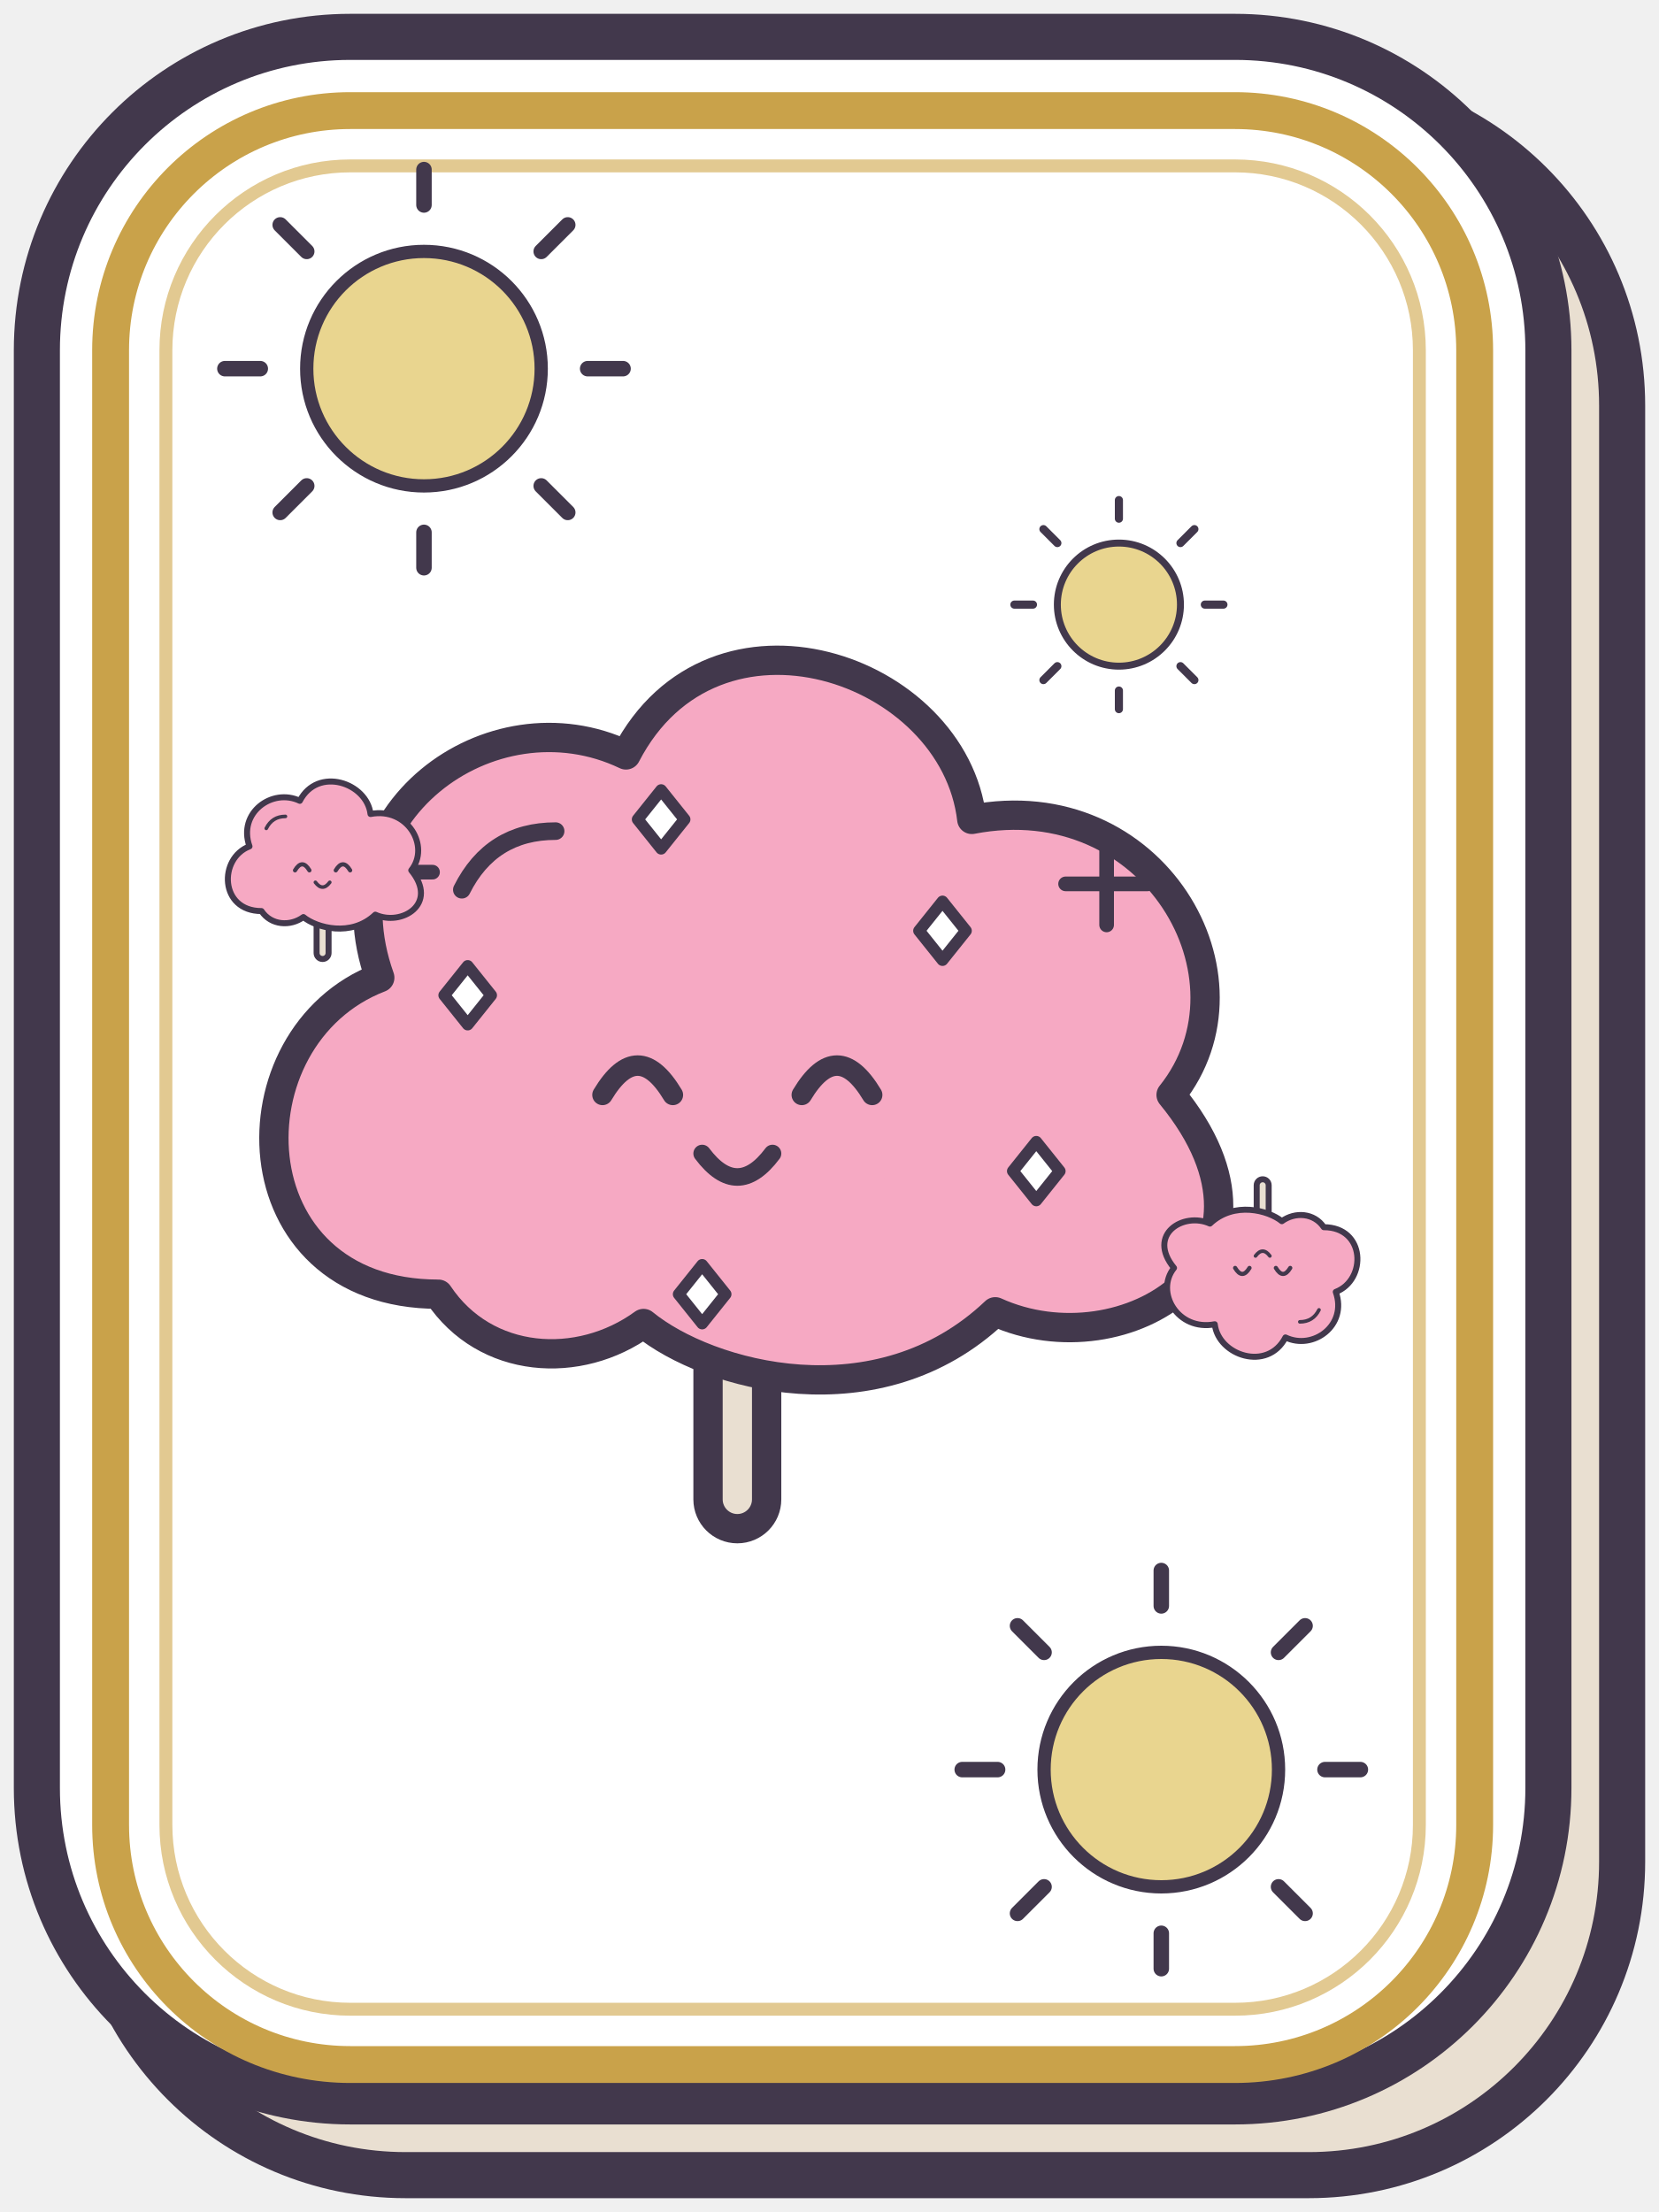
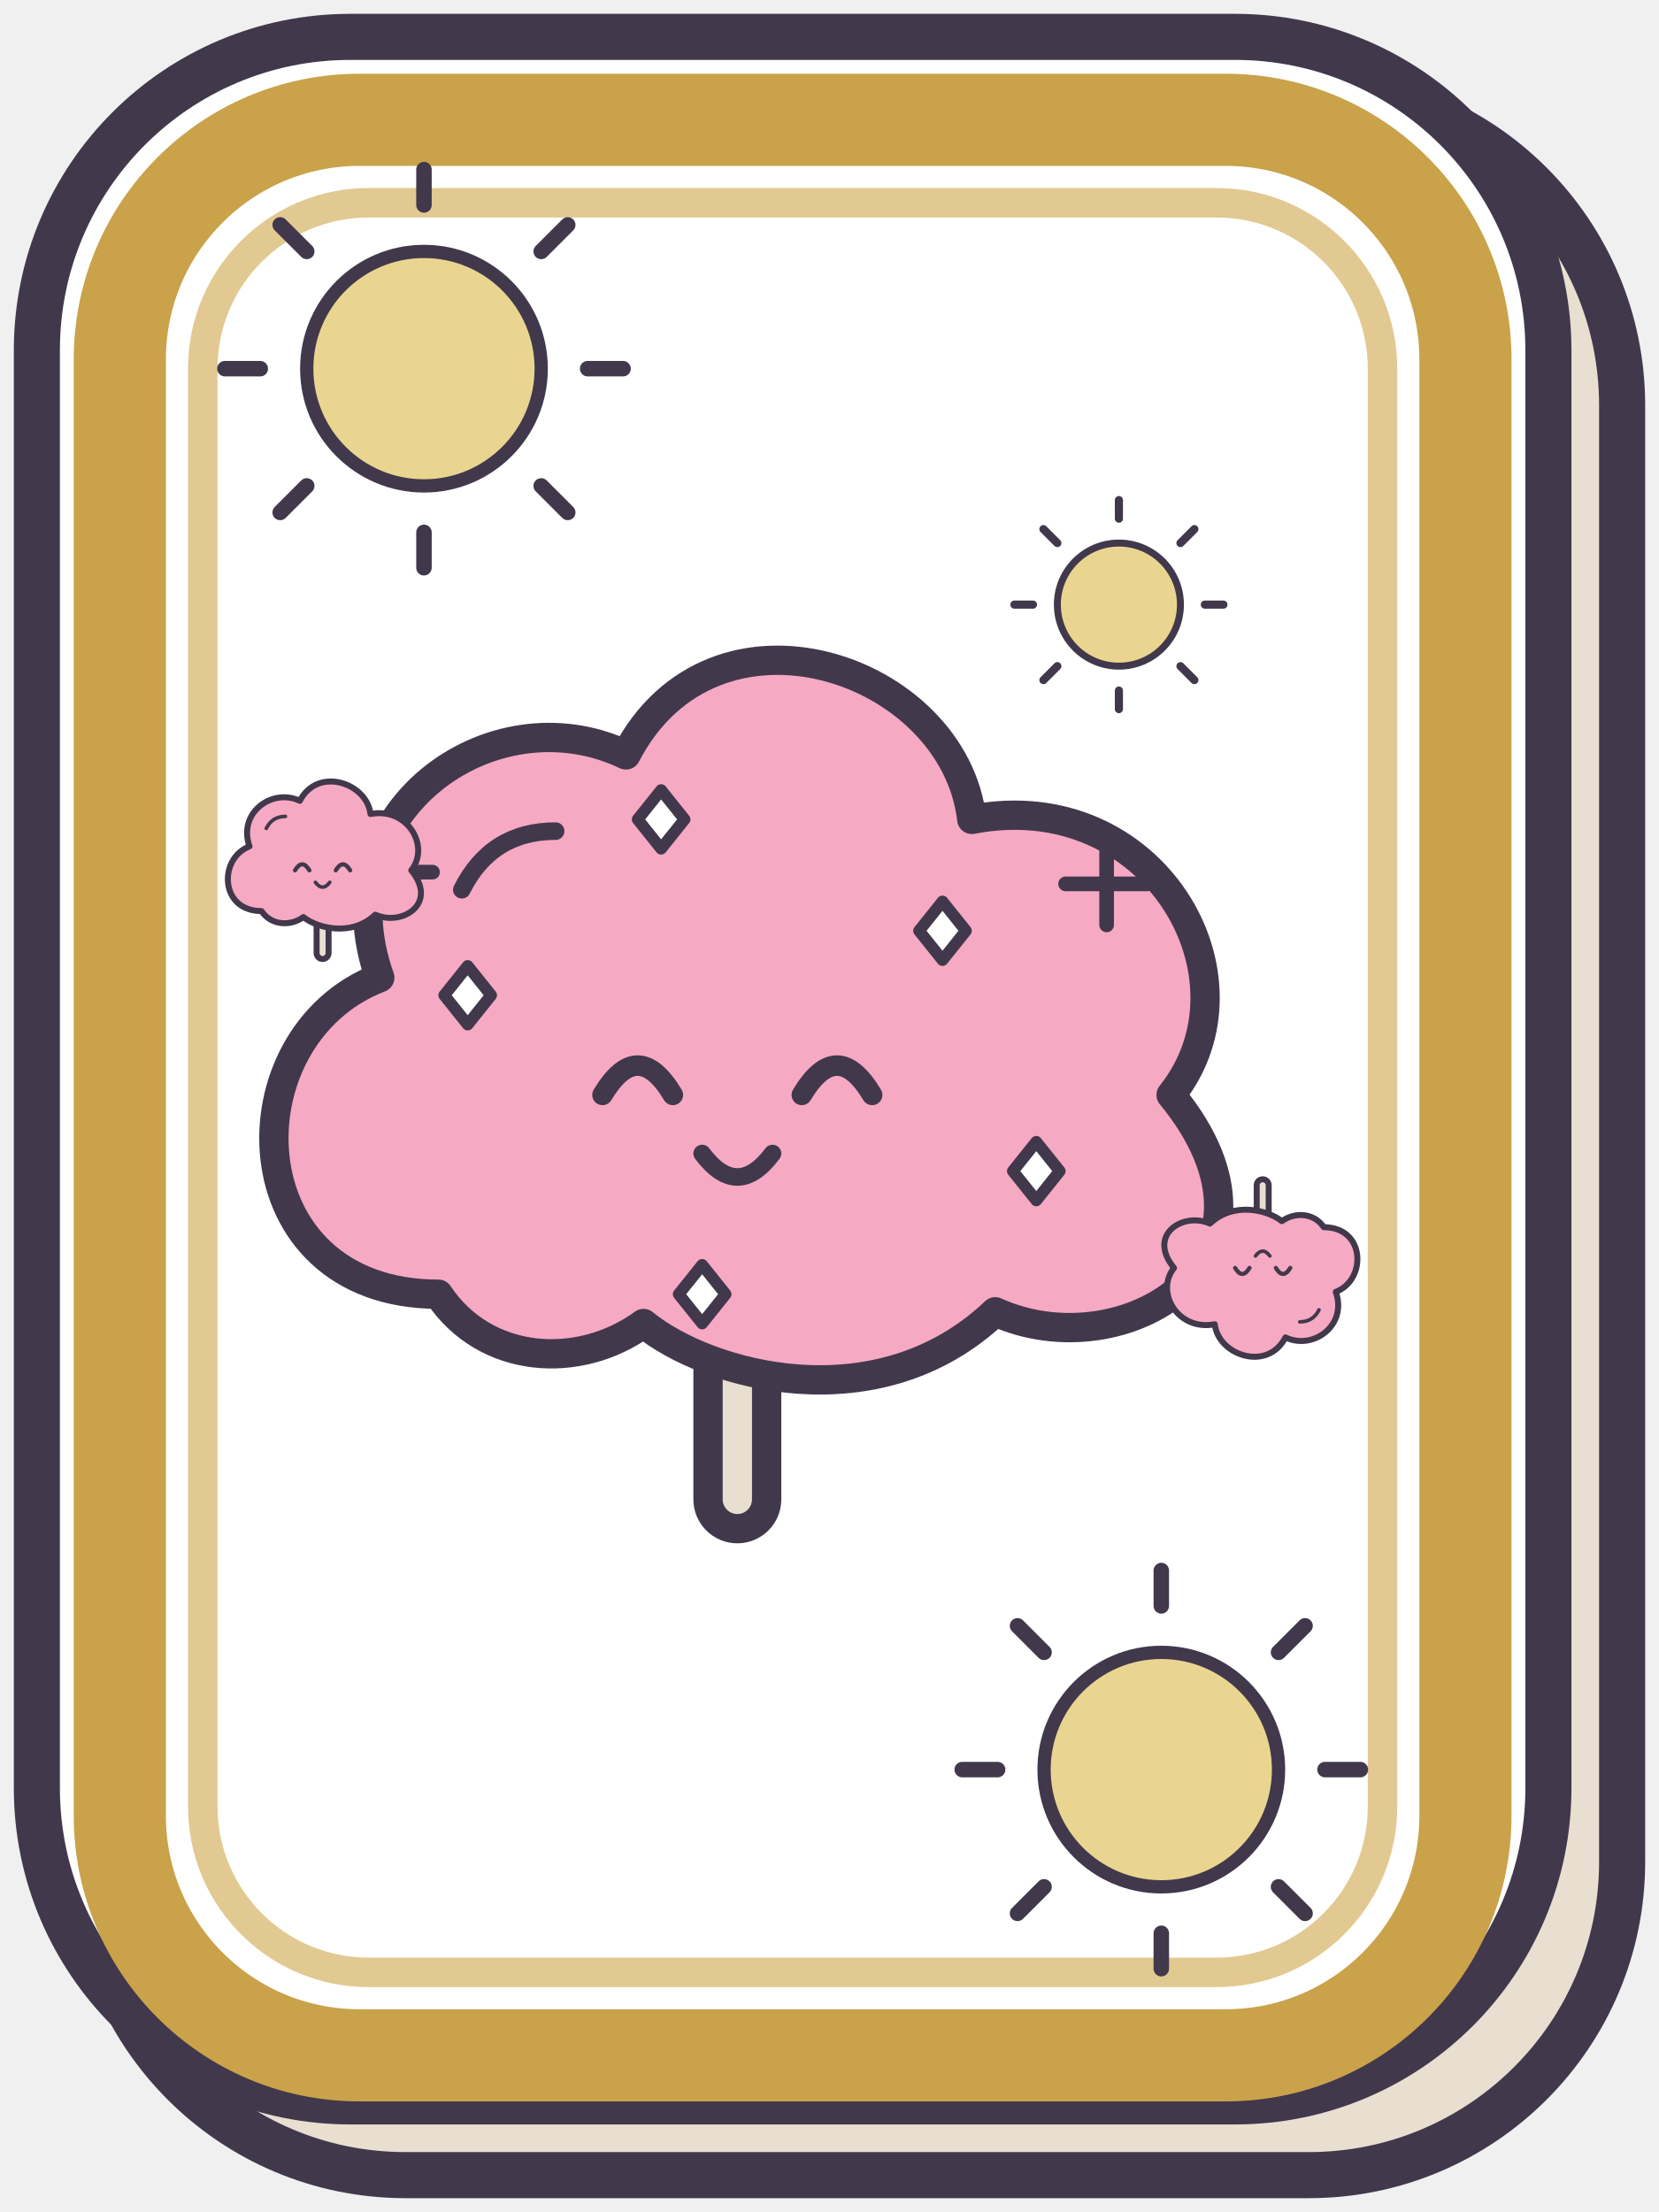
<svg xmlns="http://www.w3.org/2000/svg" viewBox="0 0 120 160">
  <defs>
    <clipPath id="mountain-snow-clip" clipPathUnits="userSpaceOnUse">
      <path d="M31 143 Q20 143 29 125 L79 52 Q98 22 119 51 L174 127 Q185 144 165 148 Q105 165 31 143Z" transform="translate(0.0 0.0)" />
    </clipPath>
    <clipPath id="candy-colour-clip">
      <path d="M49 145 C14 145 13 101 39 91 C29 63 58 42 81 53 C96 24 137 38 140 64 C171 58 190 91 174 111 C197 139 166 158 144 148 C124 167 95 159 84 150 C73 158 57 157 49 145Z" />
    </clipPath>
  </defs>
  <defs>
    <g id="sakura-ornament">
      <path d="M0 0 C-13 -7 -13 -20 -6 -23 L0 -18 L6 -23 C13 -20 13 -7 0 0Z" transform="rotate(0)" fill="#F6A9C3" stroke="#42384C" stroke-width="5" stroke-linecap="round" stroke-linejoin="round" />
      <path d="M0 0 C-13 -7 -13 -20 -6 -23 L0 -18 L6 -23 C13 -20 13 -7 0 0Z" transform="rotate(72)" fill="#F6A9C3" stroke="#42384C" stroke-width="5" stroke-linecap="round" stroke-linejoin="round" />
      <path d="M0 0 C-13 -7 -13 -20 -6 -23 L0 -18 L6 -23 C13 -20 13 -7 0 0Z" transform="rotate(144)" fill="#F6A9C3" stroke="#42384C" stroke-width="5" stroke-linecap="round" stroke-linejoin="round" />
      <path d="M0 0 C-13 -7 -13 -20 -6 -23 L0 -18 L6 -23 C13 -20 13 -7 0 0Z" transform="rotate(216)" fill="#F6A9C3" stroke="#42384C" stroke-width="5" stroke-linecap="round" stroke-linejoin="round" />
      <path d="M0 0 C-13 -7 -13 -20 -6 -23 L0 -18 L6 -23 C13 -20 13 -7 0 0Z" transform="rotate(288)" fill="#F6A9C3" stroke="#42384C" stroke-width="5" stroke-linecap="round" stroke-linejoin="round" />
      <circle r="4" fill="#FFF9EC" stroke="#42384C" stroke-width="3" />
    </g>
    <path id="mountain-outline" d="M31 143 Q20 143 29 125 L79 52 Q98 22 119 51 L174 127 Q185 144 165 148 Q105 165 31 143Z" />
    <g id="n1" fill="none" stroke-linecap="round" stroke-linejoin="round">
      <g transform="translate(1.3 1.8)" stroke="currentColor" stroke-width="7">
        <path d="M3 6 Q6 5 8 2 V20 M4 20 H12" transform="translate(0 0)" />
      </g>
      <g stroke="#FFFFFF" stroke-width="7">
        <path d="M3 6 Q6 5 8 2 V20 M4 20 H12" transform="translate(0 0)" />
      </g>
      <g stroke="#42384C" stroke-width="4.2">
        <path d="M3 6 Q6 5 8 2 V20 M4 20 H12" transform="translate(0 0)" />
      </g>
    </g>
    <g id="n2" fill="none" stroke-linecap="round" stroke-linejoin="round">
      <g transform="translate(1.3 1.8)" stroke="currentColor" stroke-width="7">
        <path d="M2 6 C3 0 13 1 13 7 C13 11 4 14 2 20 H14" transform="translate(0 0)" />
      </g>
      <g stroke="#FFFFFF" stroke-width="7">
        <path d="M2 6 C3 0 13 1 13 7 C13 11 4 14 2 20 H14" transform="translate(0 0)" />
      </g>
      <g stroke="#42384C" stroke-width="4.2">
        <path d="M2 6 C3 0 13 1 13 7 C13 11 4 14 2 20 H14" transform="translate(0 0)" />
      </g>
    </g>
    <g id="n3" fill="none" stroke-linecap="round" stroke-linejoin="round">
      <g transform="translate(1.3 1.8)" stroke="currentColor" stroke-width="7">
        <path d="M2 3 C15 -1 16 10 7 10 C17 10 15 23 2 19" transform="translate(0 0)" />
      </g>
      <g stroke="#FFFFFF" stroke-width="7">
        <path d="M2 3 C15 -1 16 10 7 10 C17 10 15 23 2 19" transform="translate(0 0)" />
      </g>
      <g stroke="#42384C" stroke-width="4.2">
        <path d="M2 3 C15 -1 16 10 7 10 C17 10 15 23 2 19" transform="translate(0 0)" />
      </g>
    </g>
    <g id="n4" fill="none" stroke-linecap="round" stroke-linejoin="round">
      <g transform="translate(1.3 1.8)" stroke="currentColor" stroke-width="7">
        <path d="M10 20 V2 L1 14 H15" transform="translate(0 0)" />
      </g>
      <g stroke="#FFFFFF" stroke-width="7">
        <path d="M10 20 V2 L1 14 H15" transform="translate(0 0)" />
      </g>
      <g stroke="#42384C" stroke-width="4.2">
        <path d="M10 20 V2 L1 14 H15" transform="translate(0 0)" />
      </g>
    </g>
    <g id="n5" fill="none" stroke-linecap="round" stroke-linejoin="round">
      <g transform="translate(1.3 1.8)" stroke="currentColor" stroke-width="7">
        <path d="M13 2 H3 L2 10 C15 6 18 23 2 19" transform="translate(0 0)" />
      </g>
      <g stroke="#FFFFFF" stroke-width="7">
        <path d="M13 2 H3 L2 10 C15 6 18 23 2 19" transform="translate(0 0)" />
      </g>
      <g stroke="#42384C" stroke-width="4.2">
        <path d="M13 2 H3 L2 10 C15 6 18 23 2 19" transform="translate(0 0)" />
      </g>
    </g>
    <g id="n6" fill="none" stroke-linecap="round" stroke-linejoin="round">
      <g transform="translate(1.3 1.8)" stroke="currentColor" stroke-width="7">
        <path d="M12 2 C2 3 -1 19 7 20 C16 21 16 8 7 10 L3 12" transform="translate(0 0)" />
      </g>
      <g stroke="#FFFFFF" stroke-width="7">
        <path d="M12 2 C2 3 -1 19 7 20 C16 21 16 8 7 10 L3 12" transform="translate(0 0)" />
      </g>
      <g stroke="#42384C" stroke-width="4.2">
        <path d="M12 2 C2 3 -1 19 7 20 C16 21 16 8 7 10 L3 12" transform="translate(0 0)" />
      </g>
    </g>
    <g id="n7" fill="none" stroke-linecap="round" stroke-linejoin="round">
      <g transform="translate(1.3 1.8)" stroke="currentColor" stroke-width="7">
        <path d="M1 2 H14 Q9 10 6 20" transform="translate(0 0)" />
      </g>
      <g stroke="#FFFFFF" stroke-width="7">
        <path d="M1 2 H14 Q9 10 6 20" transform="translate(0 0)" />
      </g>
      <g stroke="#42384C" stroke-width="4.2">
        <path d="M1 2 H14 Q9 10 6 20" transform="translate(0 0)" />
      </g>
    </g>
    <g id="n8" fill="none" stroke-linecap="round" stroke-linejoin="round">
      <g transform="translate(1.3 1.8)" stroke="currentColor" stroke-width="7">
        <path d="M7 10 C-2 9 0 1 7 2 C15 1 17 9 7 10 C-3 11 -1 21 7 20 C17 21 18 11 7 10Z" transform="translate(0 0)" />
      </g>
      <g stroke="#FFFFFF" stroke-width="7">
        <path d="M7 10 C-2 9 0 1 7 2 C15 1 17 9 7 10 C-3 11 -1 21 7 20 C17 21 18 11 7 10Z" transform="translate(0 0)" />
      </g>
      <g stroke="#42384C" stroke-width="4.2">
        <path d="M7 10 C-2 9 0 1 7 2 C15 1 17 9 7 10 C-3 11 -1 21 7 20 C17 21 18 11 7 10Z" transform="translate(0 0)" />
      </g>
    </g>
    <g id="n9" fill="none" stroke-linecap="round" stroke-linejoin="round">
      <g transform="translate(1.3 1.8)" stroke="currentColor" stroke-width="7">
        <path d="M12 10 C1 15 -2 1 7 2 C17 1 15 18 3 20" transform="translate(0 0)" />
      </g>
      <g stroke="#FFFFFF" stroke-width="7">
        <path d="M12 10 C1 15 -2 1 7 2 C17 1 15 18 3 20" transform="translate(0 0)" />
      </g>
      <g stroke="#42384C" stroke-width="4.2">
        <path d="M12 10 C1 15 -2 1 7 2 C17 1 15 18 3 20" transform="translate(0 0)" />
      </g>
    </g>
    <g id="n10" fill="none" stroke-linecap="round" stroke-linejoin="round">
      <g transform="translate(1.3 1.8)" stroke="currentColor" stroke-width="7">
        <path d="M3 6 Q6 5 8 2 V20 M4 20 H12" transform="translate(0 0)" />
        <path d="M7 2 C0 2 0 20 7 20 C14 20 14 2 7 2Z" transform="translate(18 0)" />
      </g>
      <g stroke="#FFFFFF" stroke-width="7">
        <path d="M3 6 Q6 5 8 2 V20 M4 20 H12" transform="translate(0 0)" />
        <path d="M7 2 C0 2 0 20 7 20 C14 20 14 2 7 2Z" transform="translate(18 0)" />
      </g>
      <g stroke="#42384C" stroke-width="4.2">
        <path d="M3 6 Q6 5 8 2 V20 M4 20 H12" transform="translate(0 0)" />
        <path d="M7 2 C0 2 0 20 7 20 C14 20 14 2 7 2Z" transform="translate(18 0)" />
      </g>
    </g>
    <g id="n11" fill="none" stroke-linecap="round" stroke-linejoin="round">
      <g transform="translate(1.3 1.8)" stroke="currentColor" stroke-width="7">
        <path d="M3 6 Q6 5 8 2 V20 M4 20 H12" transform="translate(0 0)" />
        <path d="M3 6 Q6 5 8 2 V20 M4 20 H12" transform="translate(18 0)" />
      </g>
      <g stroke="#FFFFFF" stroke-width="7">
        <path d="M3 6 Q6 5 8 2 V20 M4 20 H12" transform="translate(0 0)" />
        <path d="M3 6 Q6 5 8 2 V20 M4 20 H12" transform="translate(18 0)" />
      </g>
      <g stroke="#42384C" stroke-width="4.2">
        <path d="M3 6 Q6 5 8 2 V20 M4 20 H12" transform="translate(0 0)" />
        <path d="M3 6 Q6 5 8 2 V20 M4 20 H12" transform="translate(18 0)" />
      </g>
    </g>
    <g id="n12" fill="none" stroke-linecap="round" stroke-linejoin="round">
      <g transform="translate(1.3 1.8)" stroke="currentColor" stroke-width="7">
        <path d="M3 6 Q6 5 8 2 V20 M4 20 H12" transform="translate(0 0)" />
        <path d="M2 6 C3 0 13 1 13 7 C13 11 4 14 2 20 H14" transform="translate(18 0)" />
      </g>
      <g stroke="#FFFFFF" stroke-width="7">
        <path d="M3 6 Q6 5 8 2 V20 M4 20 H12" transform="translate(0 0)" />
        <path d="M2 6 C3 0 13 1 13 7 C13 11 4 14 2 20 H14" transform="translate(18 0)" />
      </g>
      <g stroke="#42384C" stroke-width="4.2">
        <path d="M3 6 Q6 5 8 2 V20 M4 20 H12" transform="translate(0 0)" />
        <path d="M2 6 C3 0 13 1 13 7 C13 11 4 14 2 20 H14" transform="translate(18 0)" />
      </g>
    </g>
    <g id="n13" fill="none" stroke-linecap="round" stroke-linejoin="round">
      <g transform="translate(1.3 1.8)" stroke="currentColor" stroke-width="7">
        <path d="M3 6 Q6 5 8 2 V20 M4 20 H12" transform="translate(0 0)" />
        <path d="M2 3 C15 -1 16 10 7 10 C17 10 15 23 2 19" transform="translate(18 0)" />
      </g>
      <g stroke="#FFFFFF" stroke-width="7">
        <path d="M3 6 Q6 5 8 2 V20 M4 20 H12" transform="translate(0 0)" />
        <path d="M2 3 C15 -1 16 10 7 10 C17 10 15 23 2 19" transform="translate(18 0)" />
      </g>
      <g stroke="#42384C" stroke-width="4.2">
        <path d="M3 6 Q6 5 8 2 V20 M4 20 H12" transform="translate(0 0)" />
        <path d="M2 3 C15 -1 16 10 7 10 C17 10 15 23 2 19" transform="translate(18 0)" />
      </g>
    </g>
    <g id="sakura-sparkle-face">
      <ellipse cx="83" cy="110" rx="6" ry="8" fill="#42384C" />
      <circle cx="81" cy="107" r="2.5" fill="#FFFFFF" />
      <circle cx="85" cy="113" r="1.5" fill="#FFFFFF" />
      <path d="M86 104 Q93 99 92 94" stroke="#42384C" stroke-width="2.5" stroke-linecap="round" />
      <ellipse cx="117" cy="110" rx="6" ry="8" fill="#42384C" />
      <circle cx="115" cy="107" r="2.5" fill="#FFFFFF" />
      <circle cx="119" cy="113" r="1.5" fill="#FFFFFF" />
      <path d="M120 104 Q127 99 126 94" stroke="#42384C" stroke-width="2.5" stroke-linecap="round" />
      <ellipse cx="70" cy="122" rx="8" ry="4" fill="#F6A9C3" />
      <ellipse cx="130" cy="122" rx="8" ry="4" fill="#F6A9C3" />
      <path d="M94 121 Q100 129 106 121" fill="none" stroke="#42384C" stroke-width="3" stroke-linecap="round" stroke-linejoin="round" />
    </g>
    <g id="sparkles">
      <path d="M36 60 V80 M26 70 H46 M162 117 V133 M154 125 H170 M149 45 V57 M143 51 H155" fill="#E9D58F" stroke="#42384C" stroke-width="3" stroke-linecap="round" stroke-linejoin="round" />
    </g>
    <g id="rain">
      <path d="M53 60 l-5 12" fill="#ADCBD9" stroke="#42384C" stroke-width="4" stroke-linecap="round" stroke-linejoin="round" />
      <path d="M91 71 l-5 12" fill="#ADCBD9" stroke="#42384C" stroke-width="4" stroke-linecap="round" stroke-linejoin="round" />
      <path d="M139 61 l-5 12" fill="#ADCBD9" stroke="#42384C" stroke-width="4" stroke-linecap="round" stroke-linejoin="round" />
      <path d="M163 81 l-5 12" fill="#ADCBD9" stroke="#42384C" stroke-width="4" stroke-linecap="round" stroke-linejoin="round" />
    </g>
    <g id="bean-body">
      <path d="M76 125 l-9 5 M88 152 v10 h-6 M112 152 v10 h6" fill="none" stroke="#42384C" stroke-width="4" stroke-linecap="round" stroke-linejoin="round" />
      <path d="M84 99 C65 106 70 152 94 155 C122 160 133 142 123 123 C119 115 127 99 111 96 Q94 89 84 99Z" fill="#FFF9EC" stroke="#42384C" stroke-width="4" stroke-linecap="round" stroke-linejoin="round" />
      <g transform="translate(0 12)">
        <ellipse cx="83" cy="110" rx="6" ry="8" fill="#42384C" />
        <circle cx="81" cy="107" r="2.5" fill="#FFFFFF" />
        <circle cx="85" cy="113" r="1.5" fill="#FFFFFF" />
        <path d="M86 104 Q93 99 92 94" stroke="#42384C" stroke-width="2.5" stroke-linecap="round" />
        <ellipse cx="117" cy="110" rx="6" ry="8" fill="#42384C" />
        <circle cx="115" cy="107" r="2.5" fill="#FFFFFF" />
        <circle cx="119" cy="113" r="1.5" fill="#FFFFFF" />
        <path d="M120 104 Q127 99 126 94" stroke="#42384C" stroke-width="2.5" stroke-linecap="round" />
        <ellipse cx="70" cy="122" rx="8" ry="4" fill="#F6A9C3" />
        <ellipse cx="130" cy="122" rx="8" ry="4" fill="#F6A9C3" />
        <path d="M94 121 Q100 129 106 121" fill="none" stroke="#42384C" stroke-width="3" stroke-linecap="round" stroke-linejoin="round" />
      </g>
    </g>
  </defs>
  <g transform="scale(1.333333)">
    <g id="special-0-13">
      <g transform="translate(0.0 0.0) translate(0.0 0.0) scale(1.0 1.0) translate(-0.0 -0.0)">
        <rect x="5" y="5" width="83" height="113" rx="17" fill="#E9DFD1" stroke="#42384C" stroke-width="2.5" />
        <rect x="2" y="2" width="82" height="112" rx="17" fill="#FFFFFF" stroke="#42384C" stroke-width="2.5" />
      </g>
-       <rect x="6" y="6" width="74" height="106" rx="13" fill="none" stroke="#C9A24A" stroke-width="2" />
-       <rect x="9" y="9" width="68" height="100" rx="10" fill="none" stroke="#E2C991" stroke-width=".7" />
+       <rect x="6.5" y="6.5" width="73" height="105" rx="13" fill="none" stroke="#C9A24A" stroke-width="5" />
+       <rect x="11" y="11" width="64" height="96" rx="9" fill="none" stroke="#E2C991" stroke-width="1.6" />
      <g transform="translate(10.0 26.0) translate(0.0 0.5) scale(0.3 0.3) translate(-0.0 -0.0)">
        <g stroke-linecap="round" stroke-linejoin="round">
          <g transform="translate(-6 -8) scale(1.06)">
            <g transform="translate(0.0 0.0) translate(0.0 0.0) scale(1.0 1.0) translate(-0.0 -0.0)">
              <rect x="95" y="153" width="10" height="32" rx="5" fill="#E9DFD1" stroke="#42384C" stroke-width="5" />
              <path d="M49 145 C14 145 13 101 39 91 C29 63 58 42 81 53 C96 24 137 38 140 64 C171 58 190 91 174 111 C197 139 166 158 144 148 C124 167 95 159 84 150 C73 158 57 157 49 145Z" fill="#F6A9C3" stroke="#42384C" stroke-width="5" stroke-linecap="round" stroke-linejoin="round" />
              <path d="M53 76 Q58 66 69 66" fill="none" stroke="#42384C" stroke-width="3" stroke-linecap="round" stroke-linejoin="round" />
              <path d="M77 111 Q83 101 89 111" fill="none" stroke="#42384C" stroke-width="3.5" stroke-linecap="round" />
              <path d="M111 111 Q117 101 123 111" fill="none" stroke="#42384C" stroke-width="3.5" stroke-linecap="round" />
              <ellipse cx="70" cy="122" rx="8" ry="4" fill="#F6A9C3" />
              <ellipse cx="130" cy="122" rx="8" ry="4" fill="#F6A9C3" />
              <path d="M94 121 Q100 129 106 121" fill="none" stroke="#42384C" stroke-width="3" stroke-linecap="round" stroke-linejoin="round" />
            </g>
            <path d="M54 89 l4 5 -4 5 -4 -5Z" fill="#FFFFFF" stroke="#42384C" stroke-width="2" />
            <path d="M87 59 l4 5 -4 5 -4 -5Z" fill="#FFFFFF" stroke="#42384C" stroke-width="2" />
            <path d="M135 78 l4 5 -4 5 -4 -5Z" fill="#FFFFFF" stroke="#42384C" stroke-width="2" />
            <path d="M151 119 l4 5 -4 5 -4 -5Z" fill="#FFFFFF" stroke="#42384C" stroke-width="2" />
            <path d="M94 140 l4 5 -4 5 -4 -5Z" fill="#FFFFFF" stroke="#42384C" stroke-width="2" />
            <path d="M42 67 v12 M36 73 h12 M163 68 v14 M156 75 h14" fill="#FFF9EC" stroke="#42384C" stroke-width="2.5" />
          </g>
          <g transform="translate(148.0 0.0) translate(0.0 0.0) scale(0.21 0.21) translate(-0.0 -0.0)">
            <path d="M100 26 V10 M100 174 V190 M26 100 H10 M174 100 H190 M47 47 L35 35 M153 47 L165 35 M47 153 L35 165 M153 153 L165 165" fill="none" stroke="#42384C" stroke-width="7" stroke-linecap="round" stroke-linejoin="round" />
            <circle cx="100" cy="100" r="53" fill="#E9D58F" stroke="#42384C" stroke-width="6" />
          </g>
        </g>
      </g>
      <g transform="translate(9.0 8.0) translate(2.0 0.0) scale(0.12 0.12) translate(-0.0 -0.0)">
        <g transform="translate(0.0 0.0) translate(0.0 0.0) scale(1.0 1.0) translate(-0.0 -0.0)">
          <path d="M100 26 V10 M100 174 V190 M26 100 H10 M174 100 H190 M47 47 L35 35 M153 47 L165 35 M47 153 L35 165 M153 153 L165 165" fill="none" stroke="#42384C" stroke-width="7" stroke-linecap="round" stroke-linejoin="round" />
          <circle cx="100" cy="100" r="53" fill="#E9D58F" stroke="#42384C" stroke-width="6" />
        </g>
      </g>
      <g transform="translate(11.0 40.0) translate(0.0 0.0) scale(0.065 0.065) translate(-0.0 -0.0)">
        <rect x="95" y="153" width="10" height="32" rx="5" fill="#E9DFD1" stroke="#42384C" stroke-width="5" />
        <path d="M49 145 C14 145 13 101 39 91 C29 63 58 42 81 53 C96 24 137 38 140 64 C171 58 190 91 174 111 C197 139 166 158 144 148 C124 167 95 159 84 150 C73 158 57 157 49 145Z" fill="#F6A9C3" stroke="#42384C" stroke-width="5" stroke-linecap="round" stroke-linejoin="round" />
        <path d="M53 76 Q58 66 69 66" fill="none" stroke="#42384C" stroke-width="3" stroke-linecap="round" stroke-linejoin="round" />
        <path d="M77 111 Q83 101 89 111" fill="none" stroke="#42384C" stroke-width="3.5" stroke-linecap="round" />
        <path d="M111 111 Q117 101 123 111" fill="none" stroke="#42384C" stroke-width="3.5" stroke-linecap="round" />
        <ellipse cx="70" cy="122" rx="8" ry="4" fill="#F6A9C3" />
        <ellipse cx="130" cy="122" rx="8" ry="4" fill="#F6A9C3" />
        <path d="M94 121 Q100 129 106 121" fill="none" stroke="#42384C" stroke-width="3" stroke-linecap="round" stroke-linejoin="round" />
      </g>
      <g transform="rotate(180 43 58)">
        <g transform="translate(9.0 8.0) translate(2.0 0.0) scale(0.12 0.12) translate(-0.0 -0.0)">
          <g transform="translate(0.0 0.0) translate(0.0 0.0) scale(1.0 1.0) translate(-0.0 -0.0)">
            <path d="M100 26 V10 M100 174 V190 M26 100 H10 M174 100 H190 M47 47 L35 35 M153 47 L165 35 M47 153 L35 165 M153 153 L165 165" fill="none" stroke="#42384C" stroke-width="7" stroke-linecap="round" stroke-linejoin="round" />
            <circle cx="100" cy="100" r="53" fill="#E9D58F" stroke="#42384C" stroke-width="6" />
          </g>
        </g>
        <g transform="translate(11.0 40.0) translate(0.0 0.0) scale(0.065 0.065) translate(-0.0 -0.0)">
          <rect x="95" y="153" width="10" height="32" rx="5" fill="#E9DFD1" stroke="#42384C" stroke-width="5" />
          <path d="M49 145 C14 145 13 101 39 91 C29 63 58 42 81 53 C96 24 137 38 140 64 C171 58 190 91 174 111 C197 139 166 158 144 148 C124 167 95 159 84 150 C73 158 57 157 49 145Z" fill="#F6A9C3" stroke="#42384C" stroke-width="5" stroke-linecap="round" stroke-linejoin="round" />
          <path d="M53 76 Q58 66 69 66" fill="none" stroke="#42384C" stroke-width="3" stroke-linecap="round" stroke-linejoin="round" />
          <path d="M77 111 Q83 101 89 111" fill="none" stroke="#42384C" stroke-width="3.5" stroke-linecap="round" />
          <path d="M111 111 Q117 101 123 111" fill="none" stroke="#42384C" stroke-width="3.5" stroke-linecap="round" />
          <ellipse cx="70" cy="122" rx="8" ry="4" fill="#F6A9C3" />
          <ellipse cx="130" cy="122" rx="8" ry="4" fill="#F6A9C3" />
          <path d="M94 121 Q100 129 106 121" fill="none" stroke="#42384C" stroke-width="3" stroke-linecap="round" stroke-linejoin="round" />
        </g>
      </g>
    </g>
  </g>
</svg>
